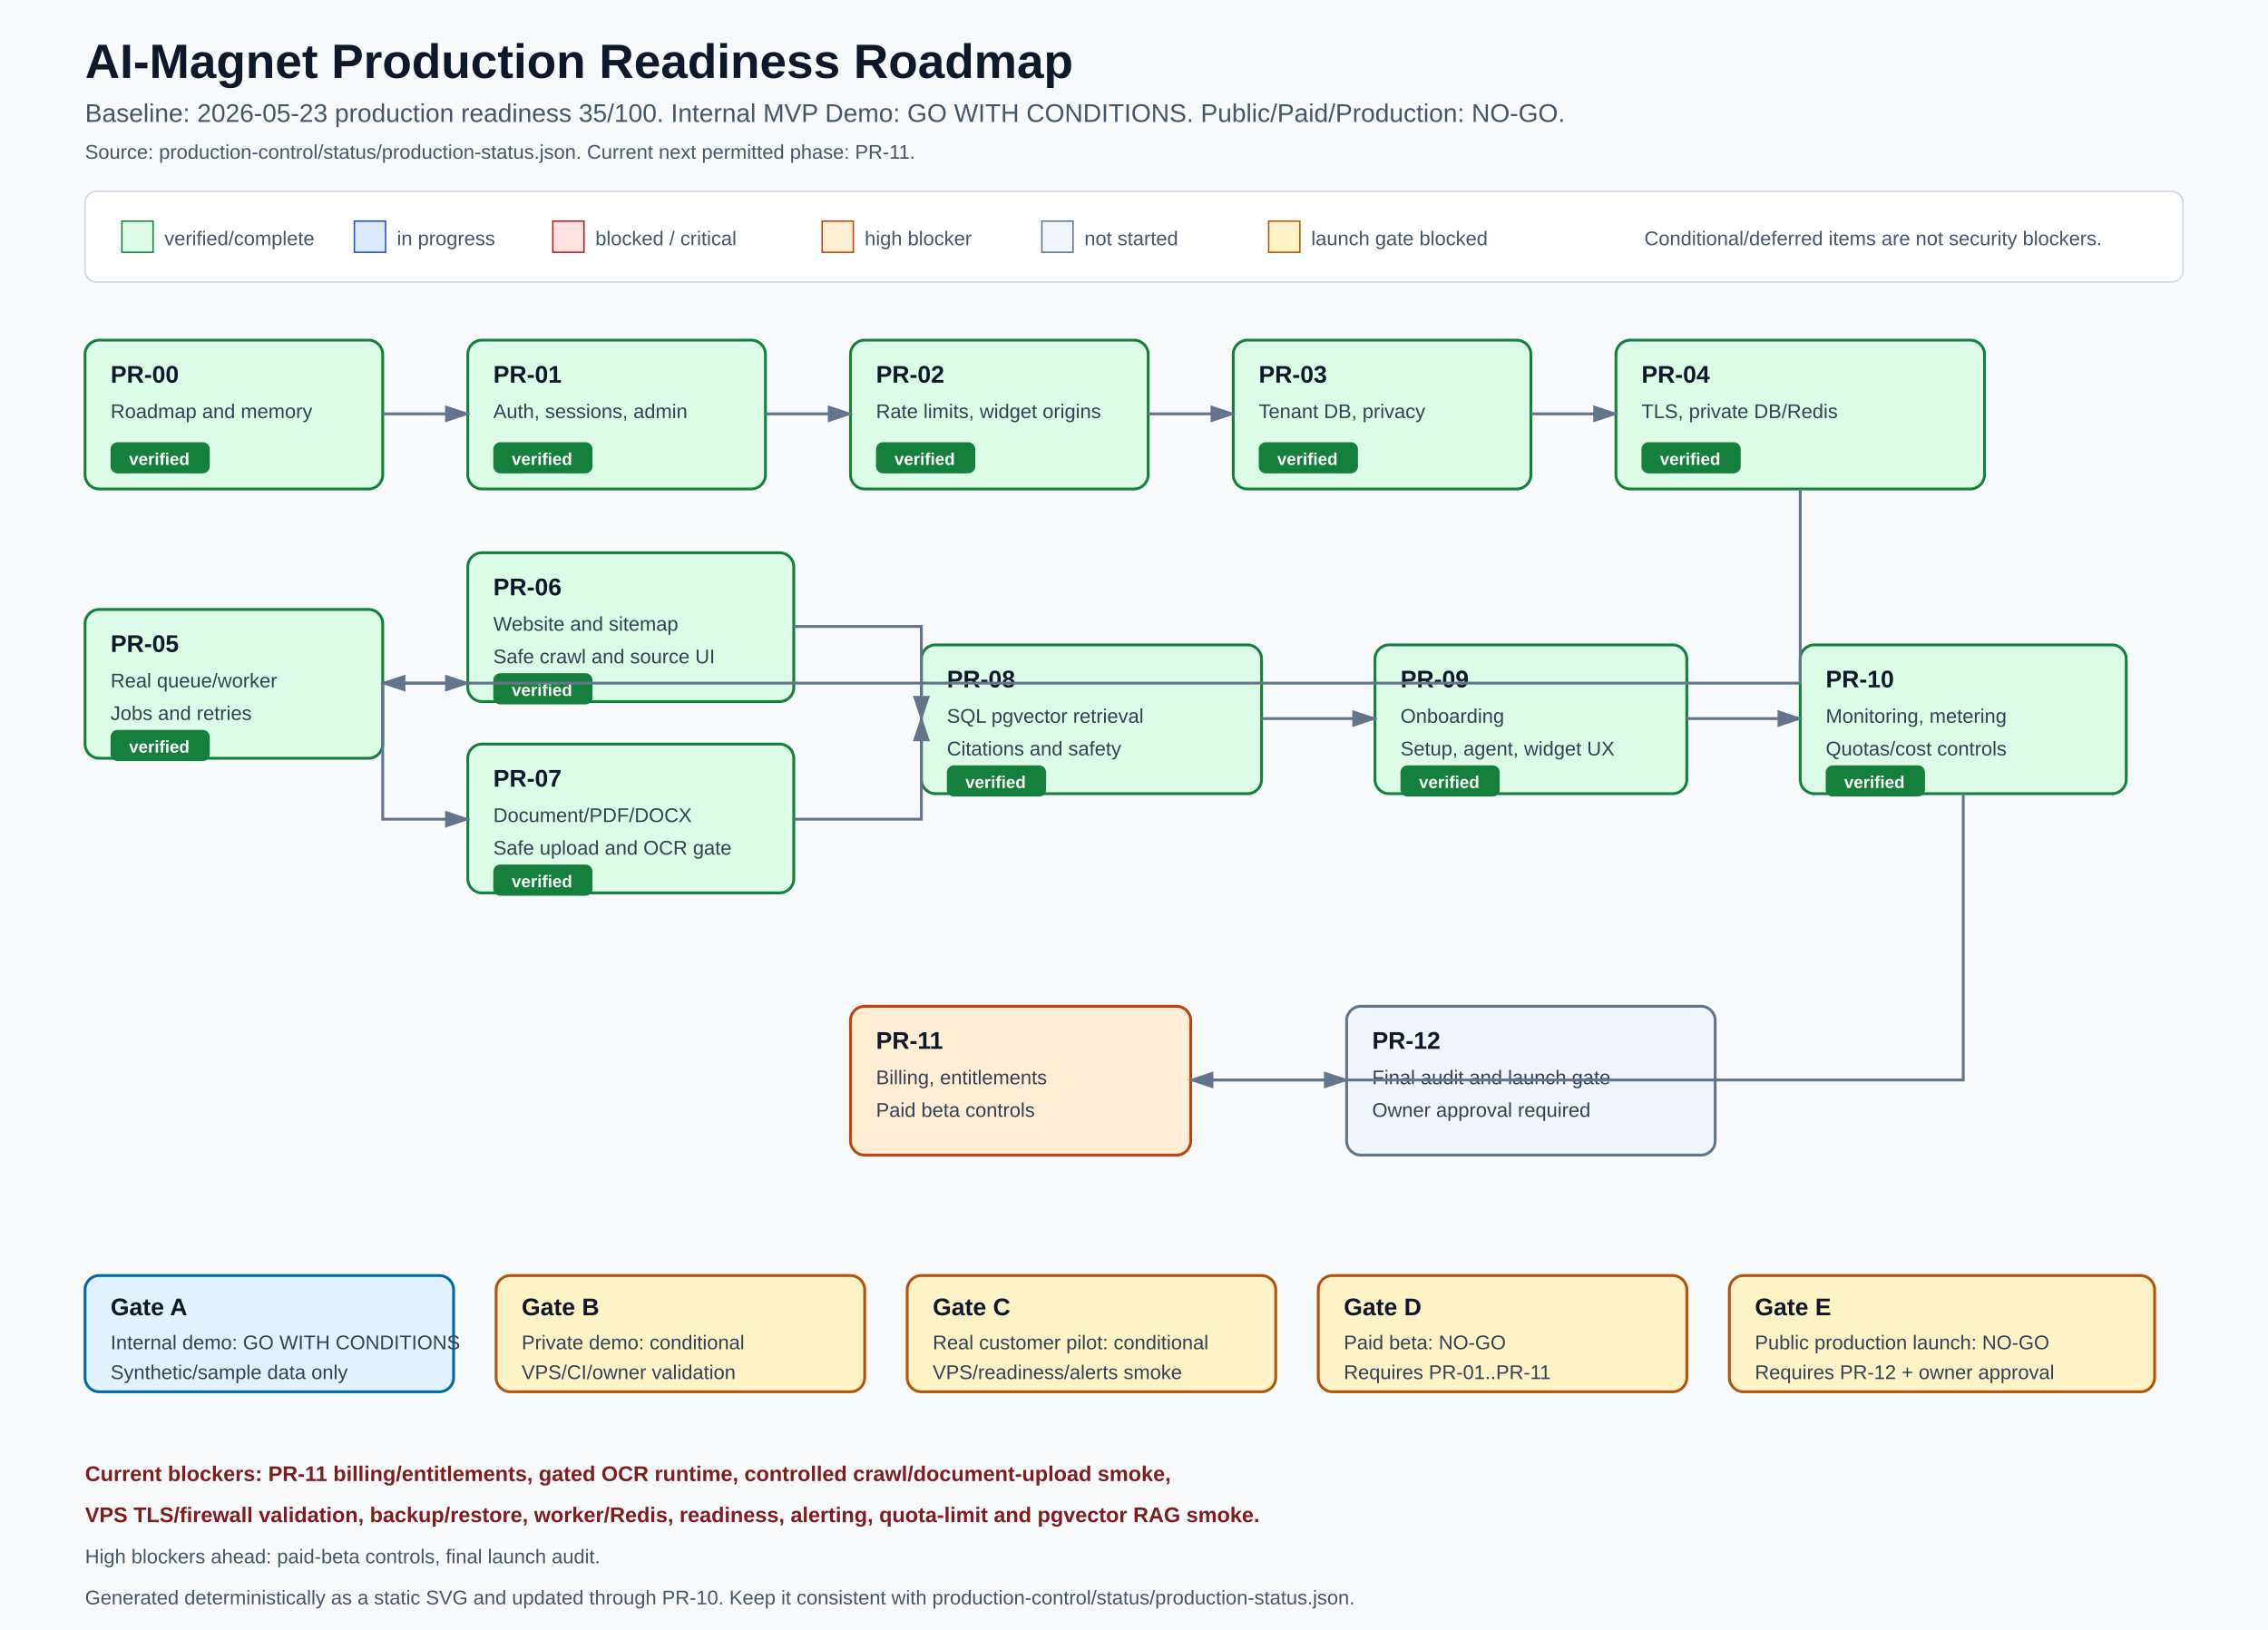
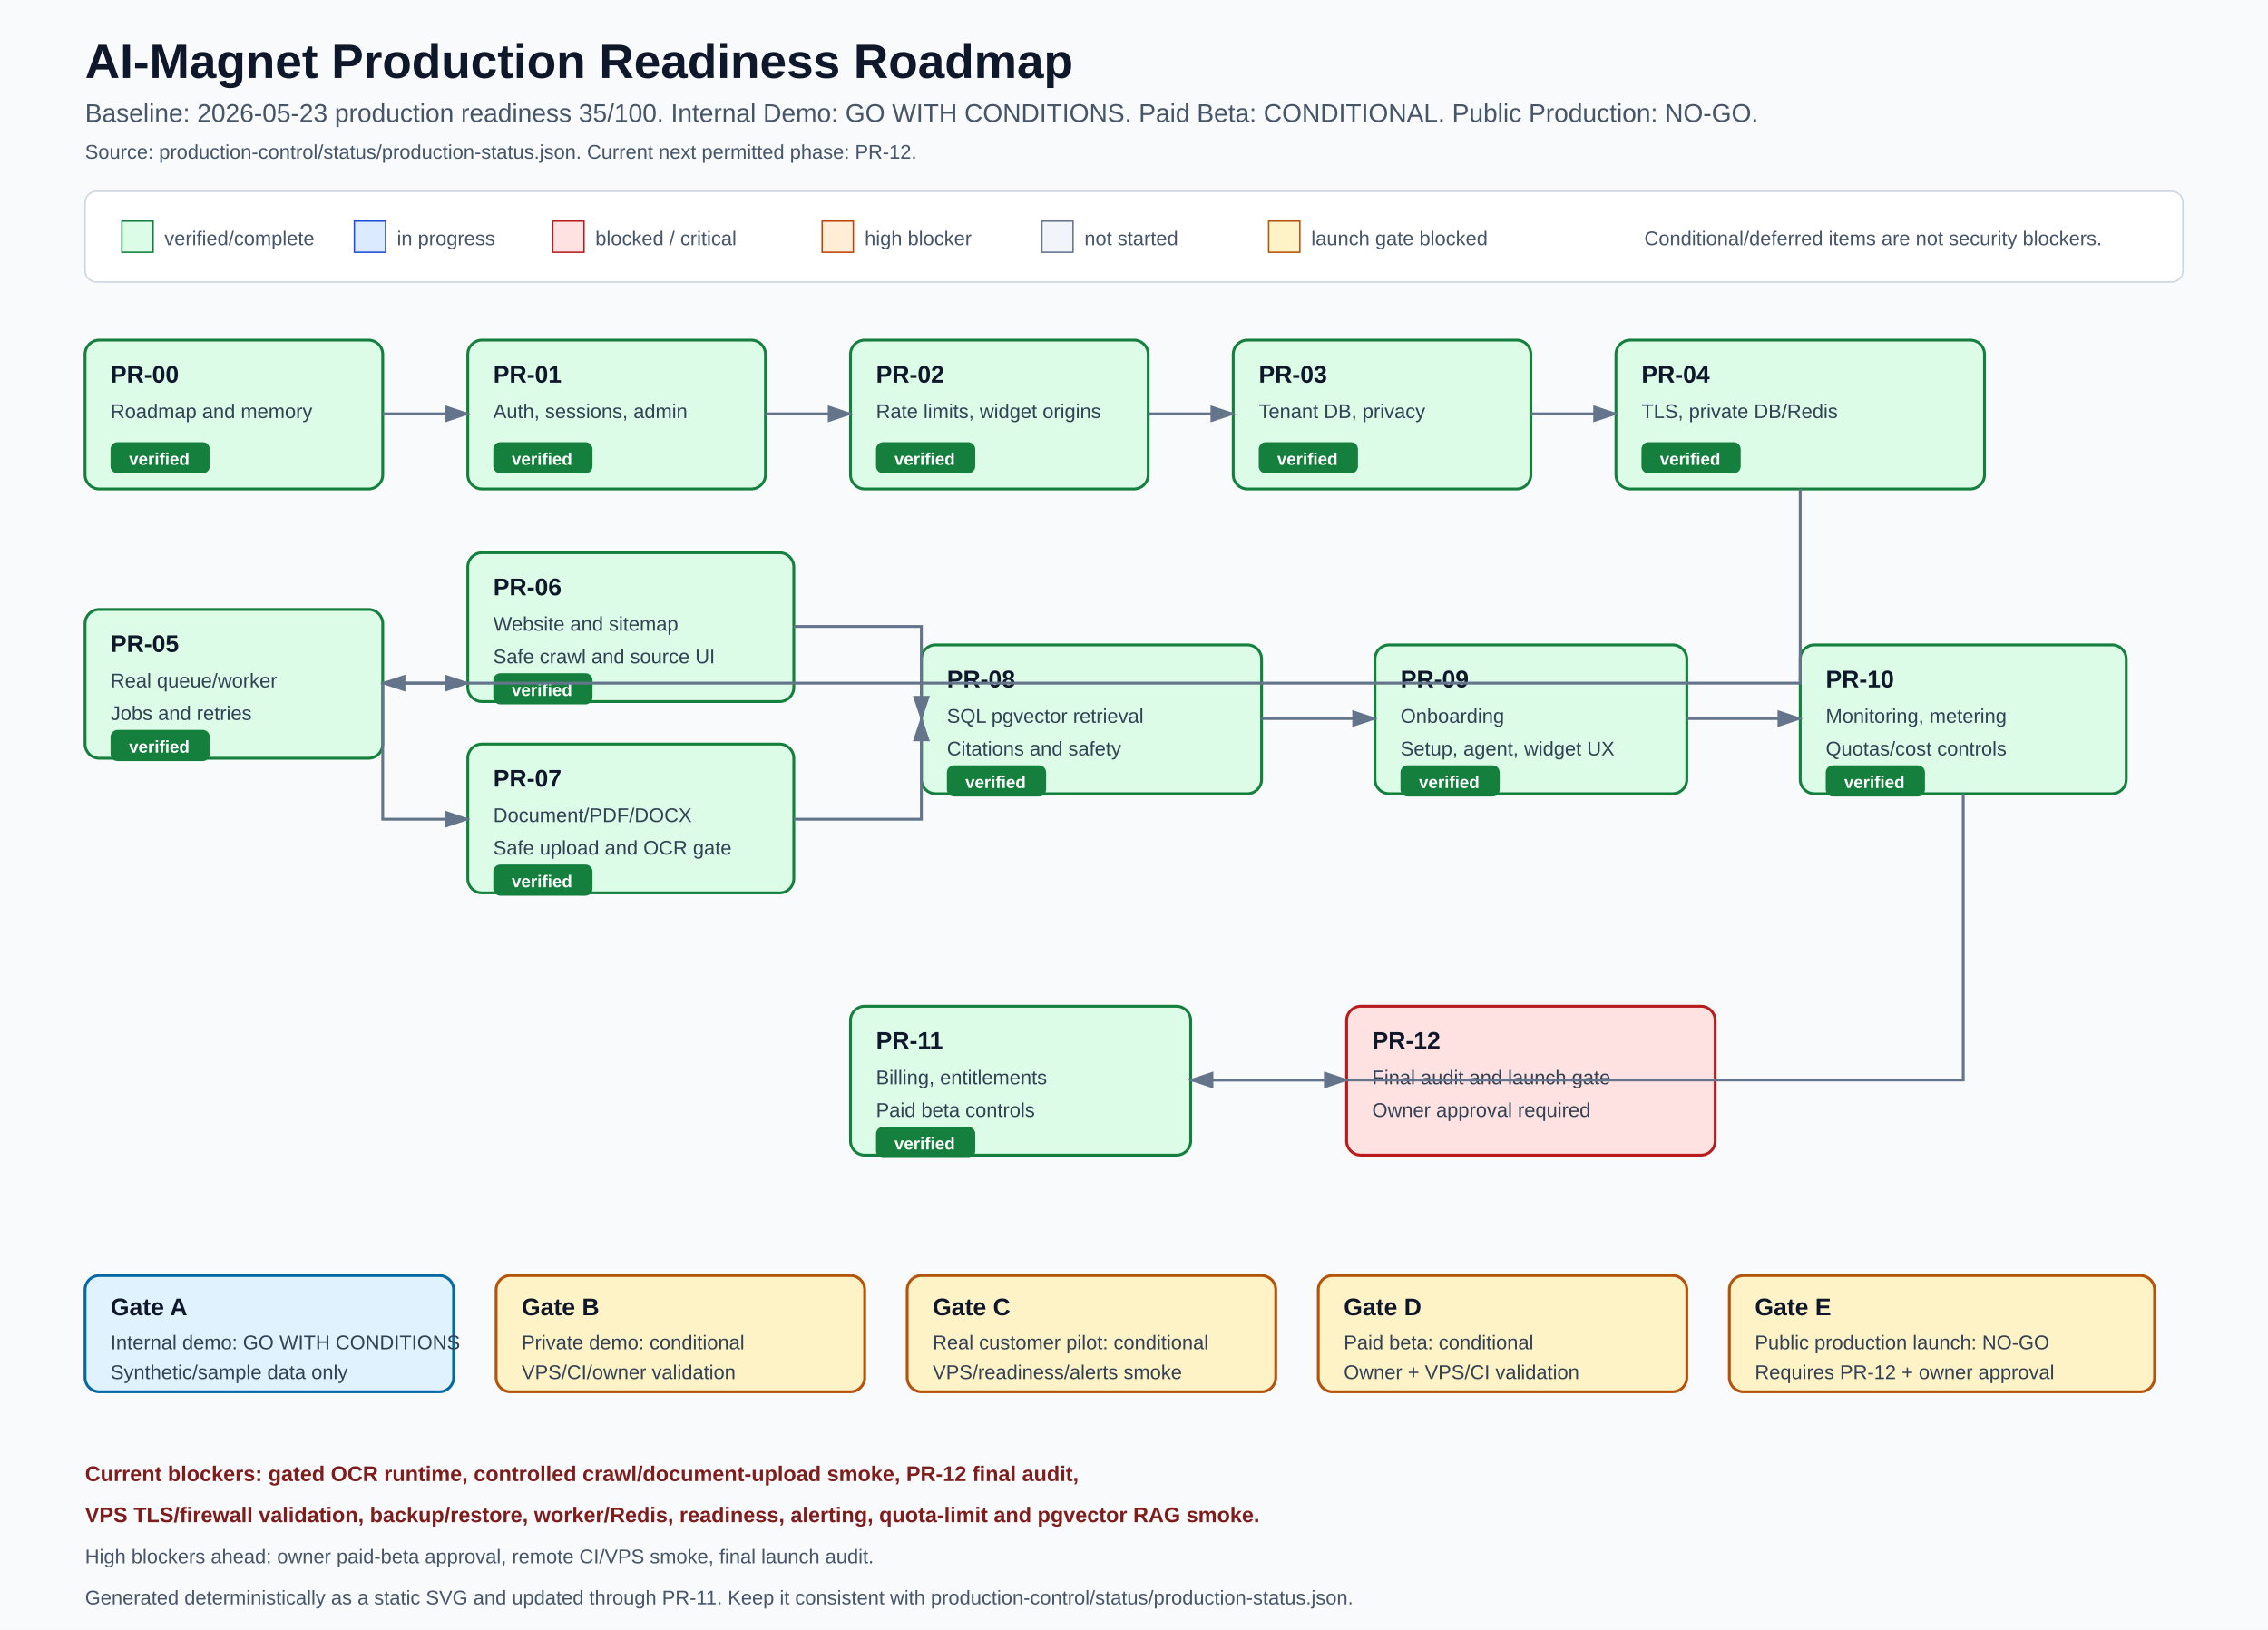
<svg xmlns="http://www.w3.org/2000/svg" width="1600" height="1150" viewBox="0 0 1600 1150" role="img" aria-labelledby="title desc">
  <defs>
    <style>
      .bg { fill: #f8fafc; }
      .title { font: 700 34px Arial, sans-serif; fill: #0f172a; }
      .subtitle { font: 18px Arial, sans-serif; fill: #475569; }
      .small { font: 14px Arial, sans-serif; fill: #475569; }
      .card-title { font: 700 17px Arial, sans-serif; fill: #0f172a; }
      .card-text { font: 14px Arial, sans-serif; fill: #334155; }
      .badge { font: 700 12px Arial, sans-serif; fill: #ffffff; }
      .verified { fill: #dcfce7; stroke: #15803d; stroke-width: 2; }
      .progressing { fill: #dbeafe; stroke: #1d4ed8; stroke-width: 2; }
      .blocked { fill: #fee2e2; stroke: #b91c1c; stroke-width: 2; }
      .critical { fill: #fee2e2; stroke: #b91c1c; stroke-width: 2; }
      .high { fill: #ffedd5; stroke: #c2410c; stroke-width: 2; }
      .pending { fill: #f1f5f9; stroke: #64748b; stroke-width: 2; }
      .gate-ok { fill: #e0f2fe; stroke: #0369a1; stroke-width: 2; }
      .gate-no { fill: #fef3c7; stroke: #b45309; stroke-width: 2; }
      .legend { fill: #ffffff; stroke: #cbd5e1; stroke-width: 1; }
      .arrow { stroke: #64748b; stroke-width: 2; marker-end: url(#arrowhead); fill: none; }
      .blocker { font: 700 15px Arial, sans-serif; fill: #7f1d1d; }
    </style>
    <marker id="arrowhead" markerWidth="10" markerHeight="10" refX="8" refY="3" orient="auto">
      <path d="M0,0 L0,6 L9,3 z" fill="#64748b" />
    </marker>
  </defs>
  <rect class="bg" width="1600" height="1150" />
  <text class="title" x="60" y="55">AI-Magnet Production Readiness Roadmap</text>
-   <text class="subtitle" x="60" y="86">Baseline: 2026-05-23 production readiness 35/100. Internal MVP Demo: GO WITH CONDITIONS. Public/Paid/Production: NO-GO.</text>
-   <text class="small" x="60" y="112">Source: production-control/status/production-status.json. Current next permitted phase: PR-11.</text>
+   <text class="subtitle" x="60" y="86">Baseline: 2026-05-23 production readiness 35/100. Internal Demo: GO WITH CONDITIONS. Paid Beta: CONDITIONAL. Public Production: NO-GO.</text>
+   <text class="small" x="60" y="112">Source: production-control/status/production-status.json. Current next permitted phase: PR-12.</text>
  <rect class="legend" x="60" y="135" width="1480" height="64" rx="8" />
  <rect x="86" y="156" width="22" height="22" fill="#dcfce7" stroke="#15803d" />
  <text class="small" x="116" y="173">verified/complete</text>
  <rect x="250" y="156" width="22" height="22" fill="#dbeafe" stroke="#1d4ed8" />
  <text class="small" x="280" y="173">in progress</text>
  <rect x="390" y="156" width="22" height="22" fill="#fee2e2" stroke="#b91c1c" />
  <text class="small" x="420" y="173">blocked / critical</text>
  <rect x="580" y="156" width="22" height="22" fill="#ffedd5" stroke="#c2410c" />
  <text class="small" x="610" y="173">high blocker</text>
  <rect x="735" y="156" width="22" height="22" fill="#f1f5f9" stroke="#64748b" />
  <text class="small" x="765" y="173">not started</text>
  <rect x="895" y="156" width="22" height="22" fill="#fef3c7" stroke="#b45309" />
  <text class="small" x="925" y="173">launch gate blocked</text>
  <text class="small" x="1160" y="173">Conditional/deferred items are not security blockers.</text>
  <rect class="verified" x="60" y="240" width="210" height="105" rx="10" />
  <text class="card-title" x="78" y="270">PR-00</text>
  <text class="card-text" x="78" y="295">Roadmap and memory</text>
  <rect x="78" y="312" width="70" height="22" rx="5" fill="#15803d" />
  <text class="badge" x="91" y="328">verified</text>
  <rect class="verified" x="330" y="240" width="210" height="105" rx="10" />
  <text class="card-title" x="348" y="270">PR-01</text>
  <text class="card-text" x="348" y="295">Auth, sessions, admin</text>
  <rect x="348" y="312" width="70" height="22" rx="5" fill="#15803d" />
  <text class="badge" x="361" y="328">verified</text>
  <rect class="verified" x="600" y="240" width="210" height="105" rx="10" />
  <text class="card-title" x="618" y="270">PR-02</text>
  <text class="card-text" x="618" y="295">Rate limits, widget origins</text>
  <rect x="618" y="312" width="70" height="22" rx="5" fill="#15803d" />
  <text class="badge" x="631" y="328">verified</text>
  <rect class="verified" x="870" y="240" width="210" height="105" rx="10" />
  <text class="card-title" x="888" y="270">PR-03</text>
  <text class="card-text" x="888" y="295">Tenant DB, privacy</text>
  <rect x="888" y="312" width="70" height="22" rx="5" fill="#15803d" />
  <text class="badge" x="901" y="328">verified</text>
  <rect class="verified" x="1140" y="240" width="260" height="105" rx="10" />
  <text class="card-title" x="1158" y="270">PR-04</text>
  <text class="card-text" x="1158" y="295">TLS, private DB/Redis</text>
  <rect x="1158" y="312" width="70" height="22" rx="5" fill="#15803d" />
  <text class="badge" x="1171" y="328">verified</text>
  <path class="arrow" d="M270 292 H330" />
  <path class="arrow" d="M540 292 H600" />
  <path class="arrow" d="M810 292 H870" />
  <path class="arrow" d="M1080 292 H1140" />
  <rect class="verified" x="60" y="430" width="210" height="105" rx="10" />
  <text class="card-title" x="78" y="460">PR-05</text>
  <text class="card-text" x="78" y="485">Real queue/worker</text>
  <text class="card-text" x="78" y="508">Jobs and retries</text>
  <rect x="78" y="515" width="70" height="22" rx="5" fill="#15803d" />
  <text class="badge" x="91" y="531">verified</text>
  <rect class="verified" x="330" y="390" width="230" height="105" rx="10" />
  <text class="card-title" x="348" y="420">PR-06</text>
  <text class="card-text" x="348" y="445">Website and sitemap</text>
  <text class="card-text" x="348" y="468">Safe crawl and source UI</text>
  <rect x="348" y="475" width="70" height="22" rx="5" fill="#15803d" />
  <text class="badge" x="361" y="491">verified</text>
  <rect class="verified" x="330" y="525" width="230" height="105" rx="10" />
  <text class="card-title" x="348" y="555">PR-07</text>
  <text class="card-text" x="348" y="580">Document/PDF/DOCX</text>
  <text class="card-text" x="348" y="603">Safe upload and OCR gate</text>
  <rect x="348" y="610" width="70" height="22" rx="5" fill="#15803d" />
  <text class="badge" x="361" y="626">verified</text>
  <rect class="verified" x="650" y="455" width="240" height="105" rx="10" />
  <text class="card-title" x="668" y="485">PR-08</text>
  <text class="card-text" x="668" y="510">SQL pgvector retrieval</text>
  <text class="card-text" x="668" y="533">Citations and safety</text>
  <rect x="668" y="540" width="70" height="22" rx="5" fill="#15803d" />
  <text class="badge" x="681" y="556">verified</text>
  <rect class="verified" x="970" y="455" width="220" height="105" rx="10" />
  <text class="card-title" x="988" y="485">PR-09</text>
  <text class="card-text" x="988" y="510">Onboarding</text>
  <text class="card-text" x="988" y="533">Setup, agent, widget UX</text>
  <rect x="988" y="540" width="70" height="22" rx="5" fill="#15803d" />
  <text class="badge" x="1001" y="556">verified</text>
  <rect class="verified" x="1270" y="455" width="230" height="105" rx="10" />
  <text class="card-title" x="1288" y="485">PR-10</text>
  <text class="card-text" x="1288" y="510">Monitoring, metering</text>
  <text class="card-text" x="1288" y="533">Quotas/cost controls</text>
  <rect x="1288" y="540" width="70" height="22" rx="5" fill="#15803d" />
  <text class="badge" x="1301" y="556">verified</text>
  <path class="arrow" d="M1270 345 V482 H270" />
  <path class="arrow" d="M270 482 H330" />
  <path class="arrow" d="M270 482 V578 H330" />
  <path class="arrow" d="M560 442 H650 V507" />
  <path class="arrow" d="M560 578 H650 V507" />
  <path class="arrow" d="M890 507 H970" />
  <path class="arrow" d="M1190 507 H1270" />
-   <rect class="high" x="600" y="710" width="240" height="105" rx="10" />
+   <rect class="verified" x="600" y="710" width="240" height="105" rx="10" />
  <text class="card-title" x="618" y="740">PR-11</text>
  <text class="card-text" x="618" y="765">Billing, entitlements</text>
  <text class="card-text" x="618" y="788">Paid beta controls</text>
-   <rect class="pending" x="950" y="710" width="260" height="105" rx="10" />
+   <rect x="618" y="795" width="70" height="22" rx="5" fill="#15803d" />
+   <text class="badge" x="631" y="811">verified</text>
+   <rect class="critical" x="950" y="710" width="260" height="105" rx="10" />
  <text class="card-title" x="968" y="740">PR-12</text>
  <text class="card-text" x="968" y="765">Final audit and launch gate</text>
  <text class="card-text" x="968" y="788">Owner approval required</text>
  <path class="arrow" d="M1385 560 V762 H840" />
  <path class="arrow" d="M840 762 H950" />
  <rect class="gate-ok" x="60" y="900" width="260" height="82" rx="10" />
  <text class="card-title" x="78" y="928">Gate A</text>
  <text class="card-text" x="78" y="952">Internal demo: GO WITH CONDITIONS</text>
  <text class="card-text" x="78" y="973">Synthetic/sample data only</text>
  <rect class="gate-no" x="350" y="900" width="260" height="82" rx="10" />
  <text class="card-title" x="368" y="928">Gate B</text>
  <text class="card-text" x="368" y="952">Private demo: conditional</text>
  <text class="card-text" x="368" y="973">VPS/CI/owner validation</text>
  <rect class="gate-no" x="640" y="900" width="260" height="82" rx="10" />
  <text class="card-title" x="658" y="928">Gate C</text>
  <text class="card-text" x="658" y="952">Real customer pilot: conditional</text>
  <text class="card-text" x="658" y="973">VPS/readiness/alerts smoke</text>
  <rect class="gate-no" x="930" y="900" width="260" height="82" rx="10" />
  <text class="card-title" x="948" y="928">Gate D</text>
-   <text class="card-text" x="948" y="952">Paid beta: NO-GO</text>
-   <text class="card-text" x="948" y="973">Requires PR-01..PR-11</text>
+   <text class="card-text" x="948" y="952">Paid beta: conditional</text>
+   <text class="card-text" x="948" y="973">Owner + VPS/CI validation</text>
  <rect class="gate-no" x="1220" y="900" width="300" height="82" rx="10" />
  <text class="card-title" x="1238" y="928">Gate E</text>
  <text class="card-text" x="1238" y="952">Public production launch: NO-GO</text>
  <text class="card-text" x="1238" y="973">Requires PR-12 + owner approval</text>
-   <text class="blocker" x="60" y="1045">Current blockers: PR-11 billing/entitlements, gated OCR runtime, controlled crawl/document-upload smoke,</text>
+   <text class="blocker" x="60" y="1045">Current blockers: gated OCR runtime, controlled crawl/document-upload smoke, PR-12 final audit,</text>
  <text class="blocker" x="60" y="1074">VPS TLS/firewall validation, backup/restore, worker/Redis, readiness, alerting, quota-limit and pgvector RAG smoke.</text>
-   <text class="small" x="60" y="1103">High blockers ahead: paid-beta controls, final launch audit.</text>
-   <text class="small" x="60" y="1132">Generated deterministically as a static SVG and updated through PR-10. Keep it consistent with production-control/status/production-status.json.</text>
+   <text class="small" x="60" y="1103">High blockers ahead: owner paid-beta approval, remote CI/VPS smoke, final launch audit.</text>
+   <text class="small" x="60" y="1132">Generated deterministically as a static SVG and updated through PR-11. Keep it consistent with production-control/status/production-status.json.</text>
</svg>
